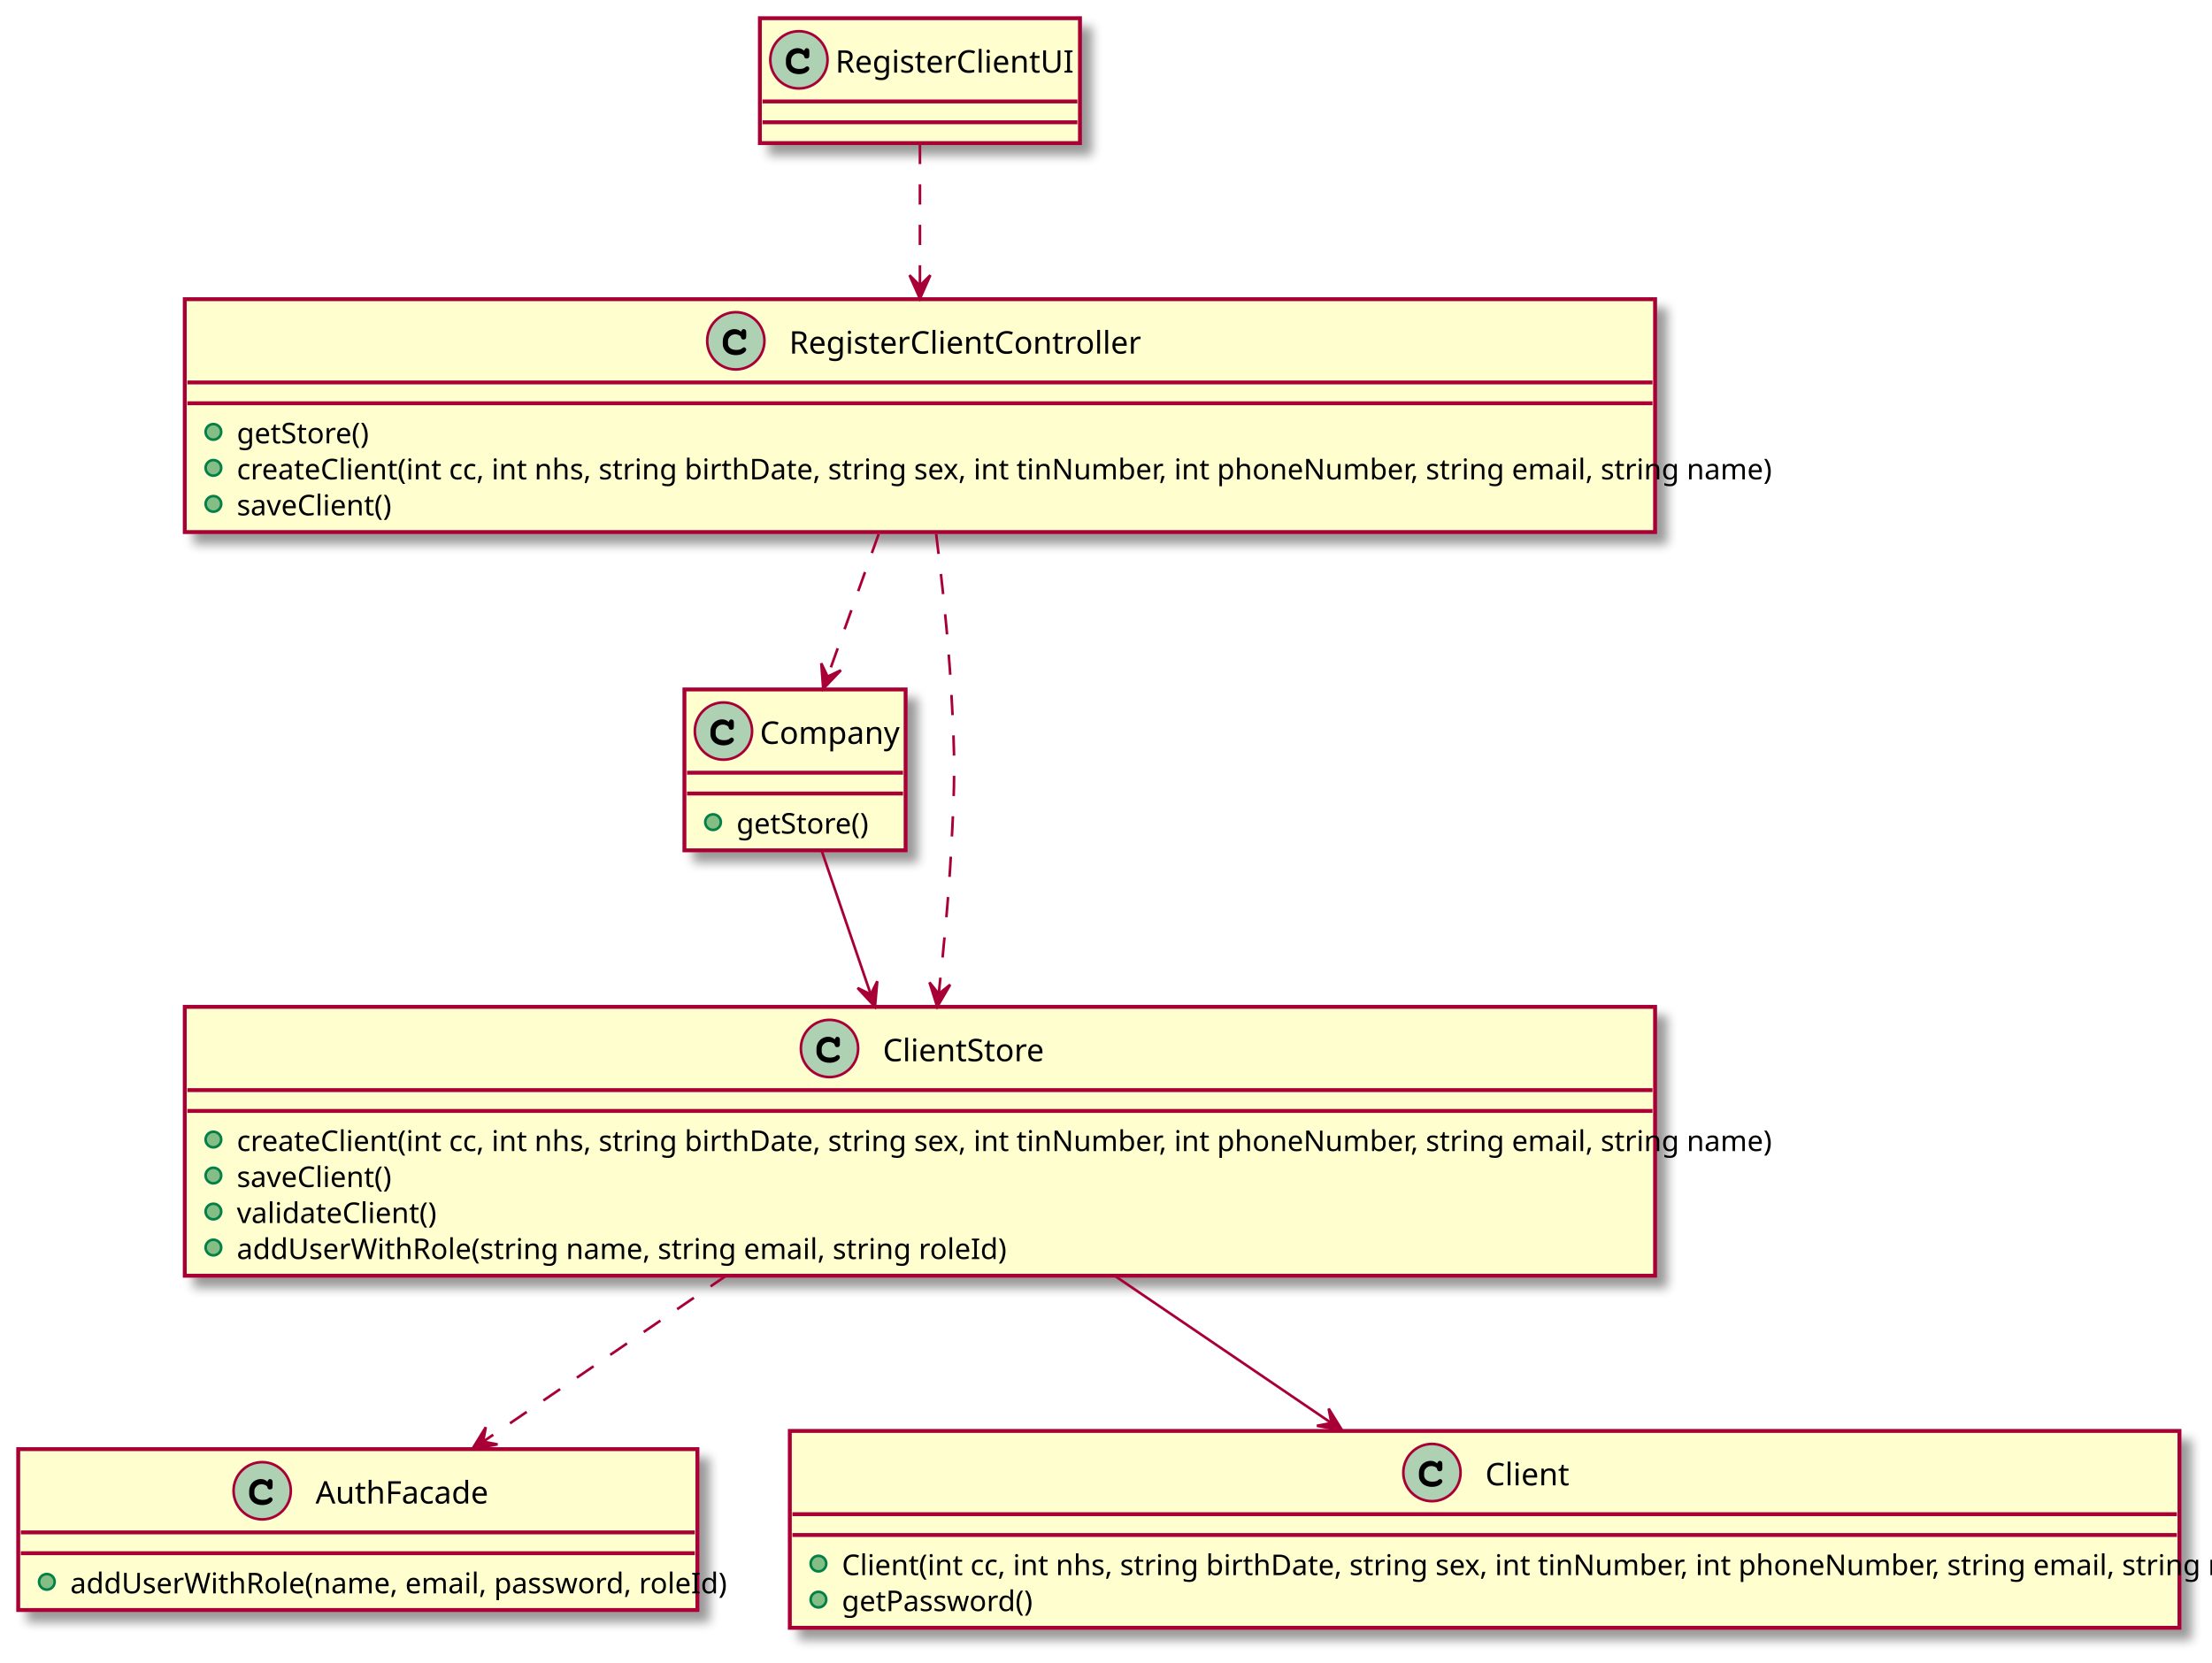
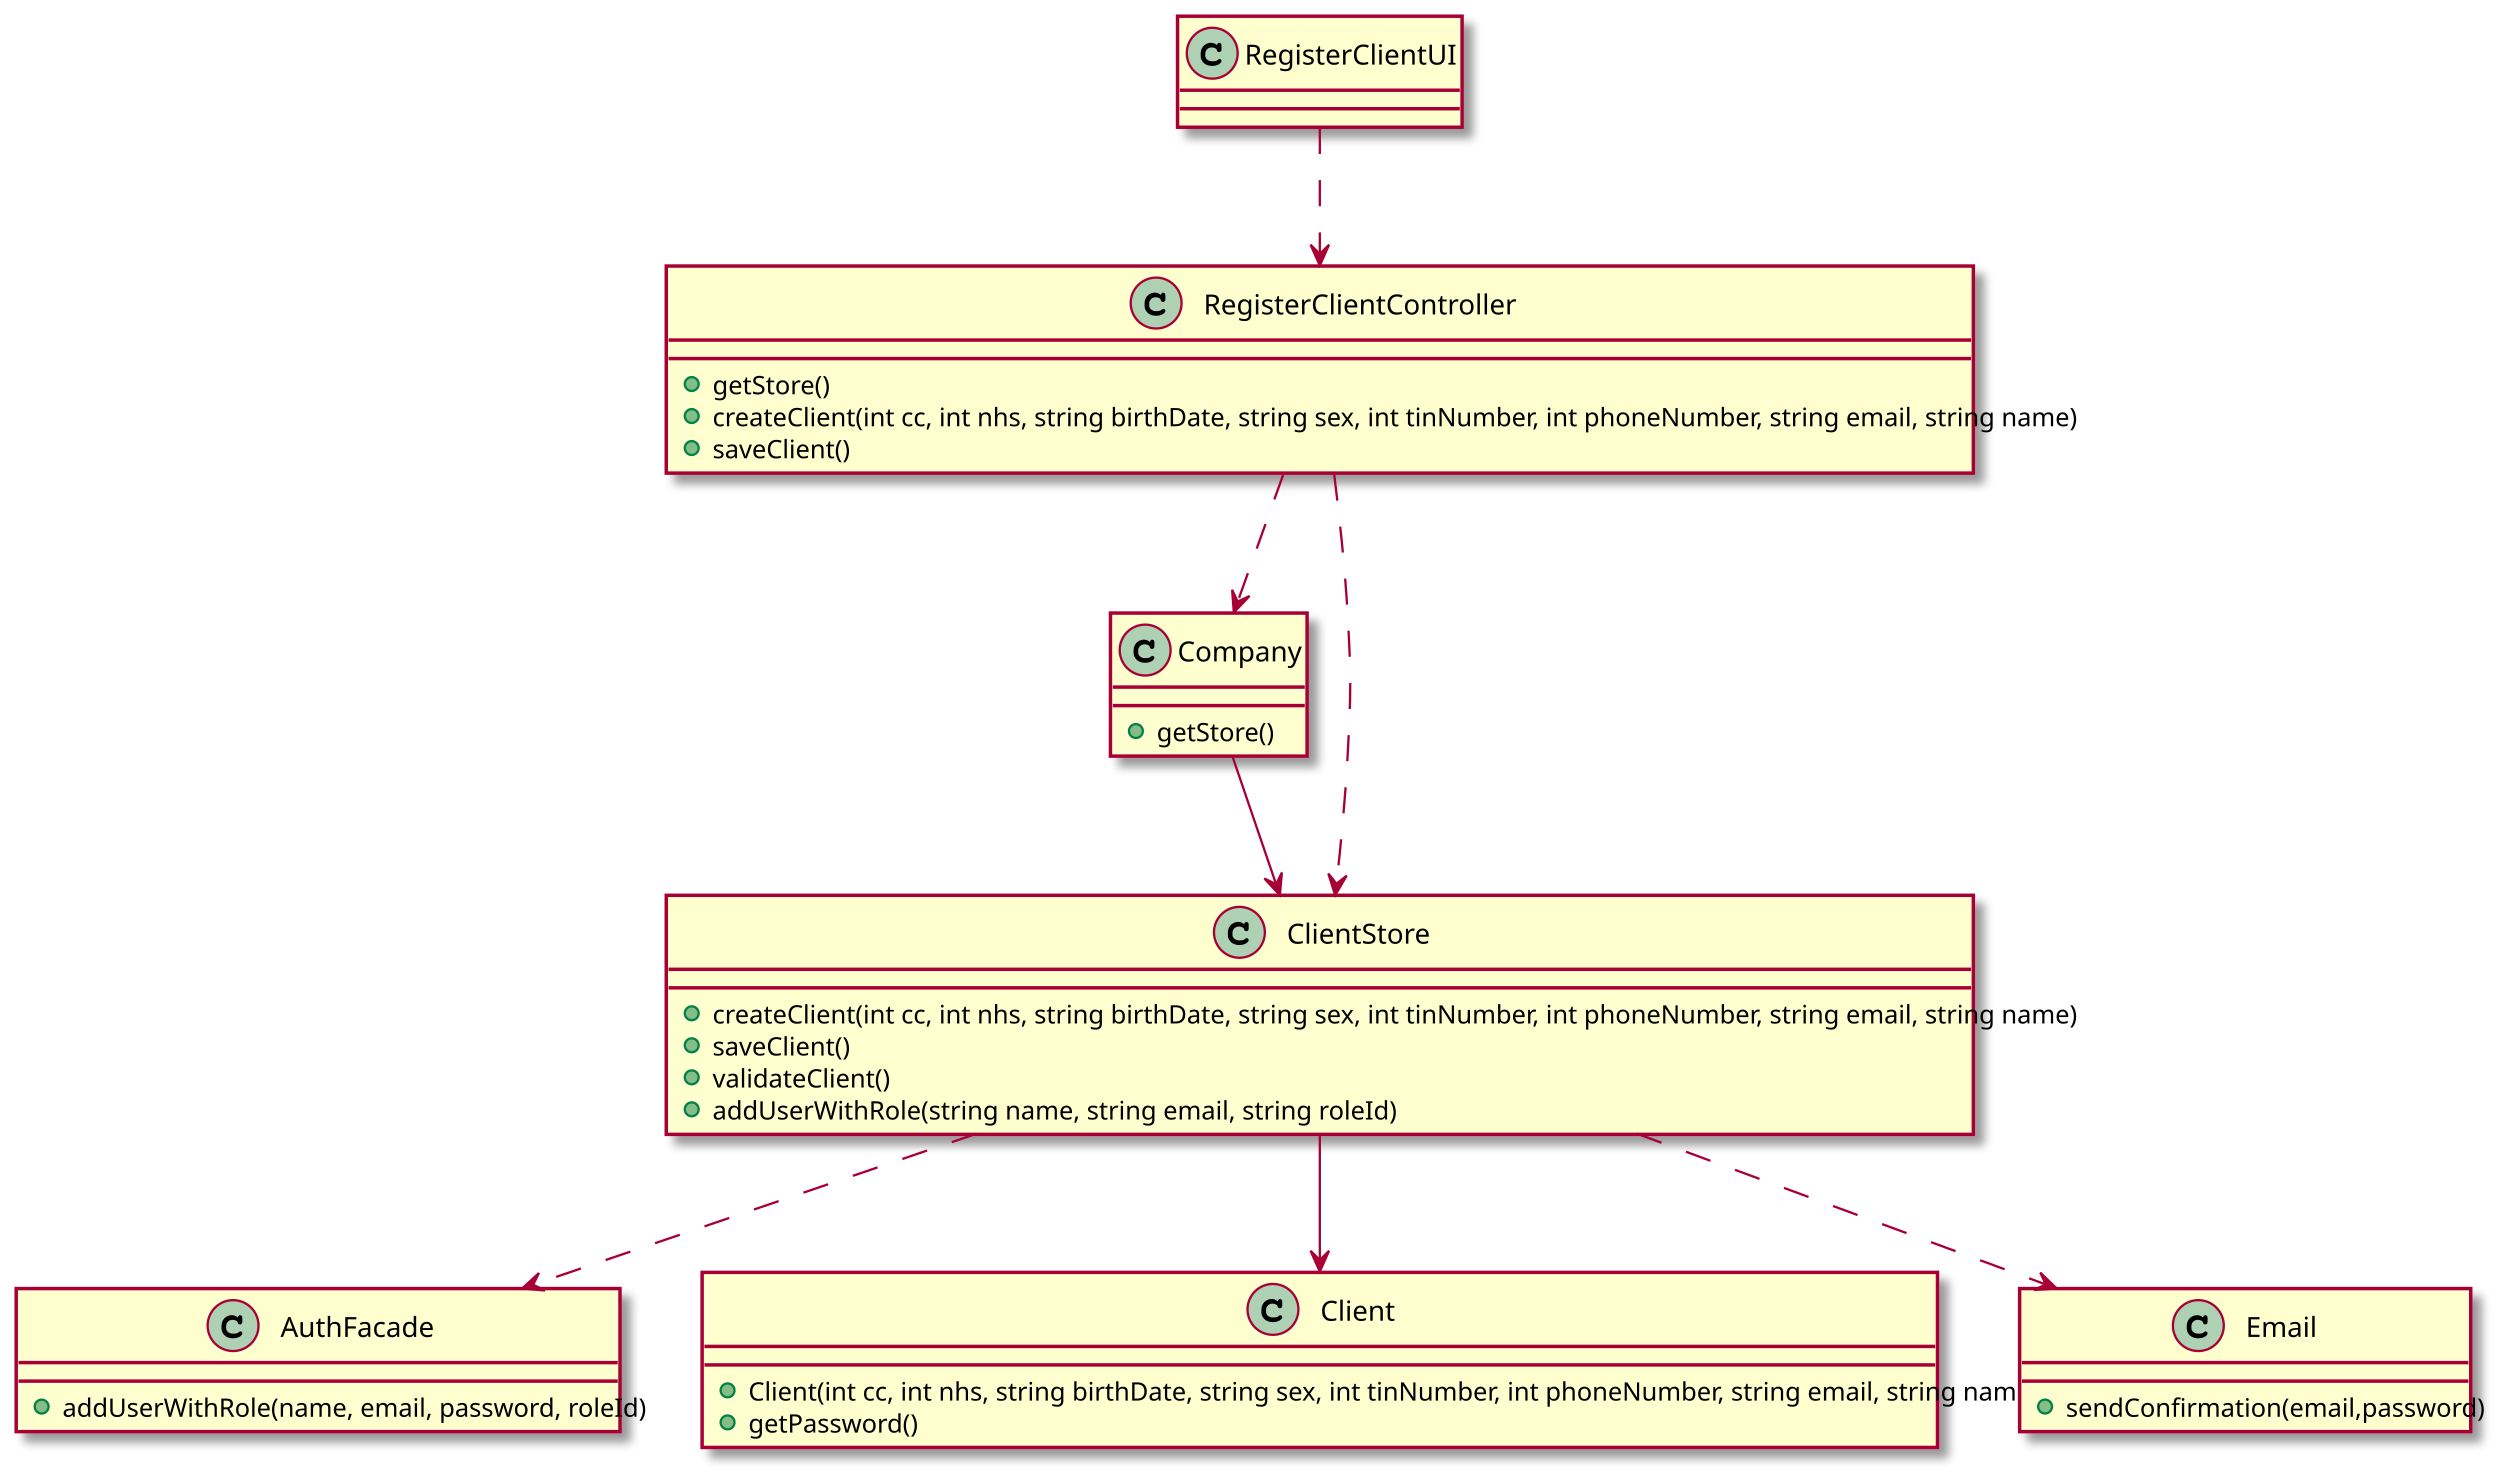
- <svg xmlns="http://www.w3.org/2000/svg" contentScriptType="application/ecmascript" contentStyleType="text/css" height="575.1px" preserveAspectRatio="none" style="width:765px;height:575px;" version="1.1" viewBox="0 0 765 575" width="765.9px" zoomAndPan="magnify">
+ <svg xmlns="http://www.w3.org/2000/svg" contentScriptType="application/ecmascript" contentStyleType="text/css" height="396.18px" preserveAspectRatio="none" style="width:670px;height:396px;" version="1.1" viewBox="0 0 670 396" width="670.84px" zoomAndPan="magnify">
  <defs>
-     <filter height="300%" id="f14ptao49kcygr" width="300%" x="-1" y="-1">
-       <feGaussianBlur result="blurOut" stdDeviation="1.8" />
+     <filter height="300%" id="fp8zvq77vf6q2" width="300%" x="-1" y="-1">
+       <feGaussianBlur result="blurOut" stdDeviation="1.24" />
      <feColorMatrix in="blurOut" result="blurOut2" type="matrix" values="0 0 0 0 0 0 0 0 0 0 0 0 0 0 0 0 0 0 .4 0" />
-       <feOffset dx="3.6" dy="3.6" in="blurOut2" result="blurOut3" />
+       <feOffset dx="2.48" dy="2.48" in="blurOut2" result="blurOut3" />
      <feBlend in="SourceGraphic" in2="blurOut3" mode="normal" />
    </filter>
  </defs>
  <g>
-     <rect codeLine="2" fill="#FEFECE" filter="url(#f14ptao49kcygr)" height="43.2" id="RegisterClientUI" style="stroke:#A80036;stroke-width:1.35;" width="110.7" x="262.8" y="6.3" />
-     <ellipse cx="276.3" cy="20.7" fill="#ADD1B2" rx="9.9" ry="9.9" style="stroke:#A80036;stroke-width:0.9;" />
-     <path d="M278.1,17.55 Q278.283,17.1 278.494,16.875 Q278.705,16.65 278.944,16.65 Q279.366,16.65 279.633,16.903 Q279.9,17.156 279.9,17.747 L279.9,19.153 Q279.9,19.744 279.647,19.997 Q279.394,20.25 279,20.25 Q278.648,20.25 278.423,20.095 Q278.198,19.941 278.1,19.533 Q278.058,19.252 277.903,19.097 Q277.622,18.802 277.116,18.633 Q276.609,18.45 276.103,18.45 Q275.47,18.45 274.936,18.703 Q274.416,18.956 274.008,19.519 Q273.6,20.081 273.6,20.855 L273.6,21.684 Q273.6,22.613 274.359,23.231 Q275.119,23.85 276.469,23.85 Q277.27,23.85 277.833,23.667 Q278.156,23.569 278.522,23.245 Q278.761,23.062 278.887,23.006 Q279.014,22.95 279.169,22.95 Q279.464,22.95 279.675,23.189 Q279.9,23.414 279.9,23.738 Q279.9,24.047 279.591,24.413 Q279.141,24.947 278.423,25.242 Q277.481,25.65 276.328,25.65 Q274.978,25.65 273.895,25.116 Q273.023,24.694 272.405,23.78 Q271.8,22.866 271.8,21.783 L271.8,20.798 Q271.8,19.673 272.334,18.689 Q272.883,17.705 273.825,17.184 Q274.781,16.65 275.85,16.65 Q276.497,16.65 277.059,16.875 Q277.622,17.1 278.1,17.55 Z " fill="#000000" />
-     <text fill="#000000" font-family="sans-serif" font-size="10.8" lengthAdjust="spacing" textLength="81.9" x="288.9" y="25.119">RegisterClientUI</text>
-     <line style="stroke:#A80036;stroke-width:1.35;" x1="263.7" x2="372.6" y1="35.1" y2="35.1" />
-     <line style="stroke:#A80036;stroke-width:1.35;" x1="263.7" x2="372.6" y1="42.3" y2="42.3" />
-     <rect codeLine="5" fill="#FEFECE" filter="url(#f14ptao49kcygr)" height="80.557" id="RegisterClientController" style="stroke:#A80036;stroke-width:1.35;" width="508.5" x="63.9" y="103.5" />
-     <ellipse cx="254.475" cy="117.9" fill="#ADD1B2" rx="9.9" ry="9.9" style="stroke:#A80036;stroke-width:0.9;" />
-     <path d="M256.275,114.75 Q256.458,114.3 256.669,114.075 Q256.88,113.85 257.119,113.85 Q257.541,113.85 257.808,114.103 Q258.075,114.356 258.075,114.947 L258.075,116.353 Q258.075,116.944 257.822,117.197 Q257.569,117.45 257.175,117.45 Q256.823,117.45 256.598,117.295 Q256.373,117.141 256.275,116.733 Q256.233,116.452 256.078,116.297 Q255.797,116.002 255.291,115.833 Q254.784,115.65 254.278,115.65 Q253.645,115.65 253.111,115.903 Q252.591,116.156 252.183,116.719 Q251.775,117.281 251.775,118.055 L251.775,118.884 Q251.775,119.812 252.534,120.431 Q253.294,121.05 254.644,121.05 Q255.445,121.05 256.008,120.867 Q256.331,120.769 256.697,120.445 Q256.936,120.263 257.062,120.206 Q257.189,120.15 257.344,120.15 Q257.639,120.15 257.85,120.389 Q258.075,120.614 258.075,120.938 Q258.075,121.247 257.766,121.612 Q257.316,122.147 256.598,122.442 Q255.656,122.85 254.503,122.85 Q253.153,122.85 252.07,122.316 Q251.198,121.894 250.58,120.98 Q249.975,120.066 249.975,118.983 L249.975,117.998 Q249.975,116.873 250.509,115.889 Q251.058,114.905 252,114.384 Q252.956,113.85 254.025,113.85 Q254.672,113.85 255.234,114.075 Q255.797,114.3 256.275,114.75 Z " fill="#000000" />
-     <text fill="#000000" font-family="sans-serif" font-size="10.8" lengthAdjust="spacing" textLength="119.7" x="272.925" y="122.319">RegisterClientController</text>
-     <line style="stroke:#A80036;stroke-width:1.35;" x1="64.8" x2="571.5" y1="132.3" y2="132.3" />
-     <line style="stroke:#A80036;stroke-width:1.35;" x1="64.8" x2="571.5" y1="139.5" y2="139.5" />
-     <ellipse cx="73.8" cy="149.4" fill="#84BE84" rx="2.7" ry="2.7" style="stroke:#038048;stroke-width:0.9;" />
-     <text fill="#000000" font-family="sans-serif" font-size="9.9" lengthAdjust="spacing" textLength="44.1" x="81.9" y="153.377">getStore()</text>
-     <ellipse cx="73.8" cy="161.852" fill="#84BE84" rx="2.7" ry="2.7" style="stroke:#038048;stroke-width:0.9;" />
-     <text fill="#000000" font-family="sans-serif" font-size="9.9" lengthAdjust="spacing" textLength="485.1" x="81.9" y="165.829">createClient(int cc, int nhs, string birthDate, string sex, int tinNumber, int phoneNumber, string email, string name)</text>
-     <ellipse cx="73.8" cy="174.305" fill="#84BE84" rx="2.7" ry="2.7" style="stroke:#038048;stroke-width:0.9;" />
-     <text fill="#000000" font-family="sans-serif" font-size="9.9" lengthAdjust="spacing" textLength="52.2" x="81.9" y="178.282">saveClient()</text>
-     <rect codeLine="11" fill="#FEFECE" filter="url(#f14ptao49kcygr)" height="55.652" id="AuthFacade" style="stroke:#A80036;stroke-width:1.35;" width="234.9" x="6.3" y="501.3" />
-     <ellipse cx="90.675" cy="515.7" fill="#ADD1B2" rx="9.9" ry="9.9" style="stroke:#A80036;stroke-width:0.9;" />
-     <path d="M92.475,512.55 Q92.658,512.1 92.869,511.875 Q93.08,511.65 93.319,511.65 Q93.741,511.65 94.008,511.903 Q94.275,512.156 94.275,512.747 L94.275,514.153 Q94.275,514.744 94.022,514.997 Q93.769,515.25 93.375,515.25 Q93.023,515.25 92.798,515.095 Q92.573,514.941 92.475,514.533 Q92.433,514.252 92.278,514.097 Q91.997,513.802 91.491,513.633 Q90.984,513.45 90.478,513.45 Q89.845,513.45 89.311,513.703 Q88.791,513.956 88.383,514.519 Q87.975,515.081 87.975,515.855 L87.975,516.684 Q87.975,517.612 88.734,518.231 Q89.494,518.85 90.844,518.85 Q91.645,518.85 92.208,518.667 Q92.531,518.569 92.897,518.245 Q93.136,518.062 93.263,518.006 Q93.389,517.95 93.544,517.95 Q93.839,517.95 94.05,518.189 Q94.275,518.414 94.275,518.737 Q94.275,519.047 93.966,519.413 Q93.516,519.947 92.798,520.242 Q91.856,520.65 90.703,520.65 Q89.353,520.65 88.27,520.116 Q87.398,519.694 86.78,518.78 Q86.175,517.866 86.175,516.783 L86.175,515.798 Q86.175,514.673 86.709,513.689 Q87.258,512.705 88.2,512.184 Q89.156,511.65 90.225,511.65 Q90.872,511.65 91.434,511.875 Q91.997,512.1 92.475,512.55 Z " fill="#000000" />
-     <text fill="#000000" font-family="sans-serif" font-size="10.8" lengthAdjust="spacing" textLength="58.5" x="109.125" y="520.119">AuthFacade</text>
-     <line style="stroke:#A80036;stroke-width:1.35;" x1="7.2" x2="240.3" y1="530.1" y2="530.1" />
-     <line style="stroke:#A80036;stroke-width:1.35;" x1="7.2" x2="240.3" y1="537.3" y2="537.3" />
-     <ellipse cx="16.2" cy="547.2" fill="#84BE84" rx="2.7" ry="2.7" style="stroke:#038048;stroke-width:0.9;" />
-     <text fill="#000000" font-family="sans-serif" font-size="9.9" lengthAdjust="spacing" textLength="211.5" x="24.3" y="551.177">addUserWithRole(name, email, password, roleId)</text>
-     <rect codeLine="16" fill="#FEFECE" filter="url(#f14ptao49kcygr)" height="55.652" id="Company" style="stroke:#A80036;stroke-width:1.35;" width="76.5" x="236.7" y="238.5" />
-     <ellipse cx="250.2" cy="252.9" fill="#ADD1B2" rx="9.9" ry="9.9" style="stroke:#A80036;stroke-width:0.9;" />
-     <path d="M252,249.75 Q252.183,249.3 252.394,249.075 Q252.605,248.85 252.844,248.85 Q253.266,248.85 253.533,249.103 Q253.8,249.356 253.8,249.947 L253.8,251.353 Q253.8,251.944 253.547,252.197 Q253.294,252.45 252.9,252.45 Q252.548,252.45 252.323,252.295 Q252.098,252.141 252,251.733 Q251.958,251.452 251.803,251.297 Q251.522,251.002 251.016,250.833 Q250.509,250.65 250.003,250.65 Q249.37,250.65 248.836,250.903 Q248.316,251.156 247.908,251.719 Q247.5,252.281 247.5,253.055 L247.5,253.884 Q247.5,254.812 248.259,255.431 Q249.019,256.05 250.369,256.05 Q251.17,256.05 251.733,255.867 Q252.056,255.769 252.422,255.445 Q252.661,255.262 252.787,255.206 Q252.914,255.15 253.069,255.15 Q253.364,255.15 253.575,255.389 Q253.8,255.614 253.8,255.938 Q253.8,256.247 253.491,256.613 Q253.041,257.147 252.323,257.442 Q251.381,257.85 250.228,257.85 Q248.878,257.85 247.795,257.316 Q246.923,256.894 246.305,255.98 Q245.7,255.066 245.7,253.983 L245.7,252.998 Q245.7,251.873 246.234,250.889 Q246.783,249.905 247.725,249.384 Q248.681,248.85 249.75,248.85 Q250.397,248.85 250.959,249.075 Q251.522,249.3 252,249.75 Z " fill="#000000" />
-     <text fill="#000000" font-family="sans-serif" font-size="10.8" lengthAdjust="spacing" textLength="47.7" x="262.8" y="257.319">Company</text>
-     <line style="stroke:#A80036;stroke-width:1.35;" x1="237.6" x2="312.3" y1="267.3" y2="267.3" />
-     <line style="stroke:#A80036;stroke-width:1.35;" x1="237.6" x2="312.3" y1="274.5" y2="274.5" />
-     <ellipse cx="246.6" cy="284.4" fill="#84BE84" rx="2.7" ry="2.7" style="stroke:#038048;stroke-width:0.9;" />
-     <text fill="#000000" font-family="sans-serif" font-size="9.9" lengthAdjust="spacing" textLength="44.1" x="254.7" y="288.377">getStore()</text>
-     <rect codeLine="20" fill="#FEFECE" filter="url(#f14ptao49kcygr)" height="68.105" id="Client" style="stroke:#A80036;stroke-width:1.35;" width="480.6" x="273.15" y="495" />
-     <ellipse cx="495.225" cy="509.4" fill="#ADD1B2" rx="9.9" ry="9.9" style="stroke:#A80036;stroke-width:0.9;" />
-     <path d="M497.025,506.25 Q497.208,505.8 497.419,505.575 Q497.63,505.35 497.869,505.35 Q498.291,505.35 498.558,505.603 Q498.825,505.856 498.825,506.447 L498.825,507.853 Q498.825,508.444 498.572,508.697 Q498.319,508.95 497.925,508.95 Q497.573,508.95 497.348,508.795 Q497.123,508.641 497.025,508.233 Q496.983,507.952 496.828,507.797 Q496.547,507.502 496.041,507.333 Q495.534,507.15 495.028,507.15 Q494.395,507.15 493.861,507.403 Q493.341,507.656 492.933,508.219 Q492.525,508.781 492.525,509.555 L492.525,510.384 Q492.525,511.312 493.284,511.931 Q494.044,512.55 495.394,512.55 Q496.195,512.55 496.758,512.367 Q497.081,512.269 497.447,511.945 Q497.686,511.762 497.812,511.706 Q497.939,511.65 498.094,511.65 Q498.389,511.65 498.6,511.889 Q498.825,512.114 498.825,512.438 Q498.825,512.747 498.516,513.112 Q498.066,513.647 497.348,513.942 Q496.406,514.35 495.253,514.35 Q493.903,514.35 492.82,513.816 Q491.948,513.394 491.33,512.48 Q490.725,511.566 490.725,510.483 L490.725,509.498 Q490.725,508.373 491.259,507.389 Q491.808,506.405 492.75,505.884 Q493.706,505.35 494.775,505.35 Q495.422,505.35 495.984,505.575 Q496.547,505.8 497.025,506.25 Z " fill="#000000" />
-     <text fill="#000000" font-family="sans-serif" font-size="10.8" lengthAdjust="spacing" textLength="28.8" x="513.675" y="513.819">Client</text>
-     <line style="stroke:#A80036;stroke-width:1.35;" x1="274.05" x2="752.85" y1="523.8" y2="523.8" />
-     <line style="stroke:#A80036;stroke-width:1.35;" x1="274.05" x2="752.85" y1="531" y2="531" />
-     <ellipse cx="283.05" cy="540.9" fill="#84BE84" rx="2.7" ry="2.7" style="stroke:#038048;stroke-width:0.9;" />
-     <text fill="#000000" font-family="sans-serif" font-size="9.9" lengthAdjust="spacing" textLength="457.2" x="291.15" y="544.877">Client(int cc, int nhs, string birthDate, string sex, int tinNumber, int phoneNumber, string email, string name)</text>
-     <ellipse cx="283.05" cy="553.352" fill="#84BE84" rx="2.7" ry="2.7" style="stroke:#038048;stroke-width:0.9;" />
-     <text fill="#000000" font-family="sans-serif" font-size="9.9" lengthAdjust="spacing" textLength="65.7" x="291.15" y="557.329">getPassword()</text>
-     <rect codeLine="25" fill="#FEFECE" filter="url(#f14ptao49kcygr)" height="93.009" id="ClientStore" style="stroke:#A80036;stroke-width:1.35;" width="508.5" x="63.9" y="348.3" />
-     <ellipse cx="286.875" cy="362.7" fill="#ADD1B2" rx="9.9" ry="9.9" style="stroke:#A80036;stroke-width:0.9;" />
-     <path d="M288.675,359.55 Q288.858,359.1 289.069,358.875 Q289.28,358.65 289.519,358.65 Q289.941,358.65 290.208,358.903 Q290.475,359.156 290.475,359.747 L290.475,361.153 Q290.475,361.744 290.222,361.997 Q289.969,362.25 289.575,362.25 Q289.223,362.25 288.998,362.095 Q288.773,361.941 288.675,361.533 Q288.633,361.252 288.478,361.097 Q288.197,360.802 287.691,360.633 Q287.184,360.45 286.678,360.45 Q286.045,360.45 285.511,360.703 Q284.991,360.956 284.583,361.519 Q284.175,362.081 284.175,362.855 L284.175,363.684 Q284.175,364.613 284.934,365.231 Q285.694,365.85 287.044,365.85 Q287.845,365.85 288.408,365.667 Q288.731,365.569 289.097,365.245 Q289.336,365.062 289.462,365.006 Q289.589,364.95 289.744,364.95 Q290.039,364.95 290.25,365.189 Q290.475,365.414 290.475,365.738 Q290.475,366.047 290.166,366.413 Q289.716,366.947 288.998,367.242 Q288.056,367.65 286.903,367.65 Q285.553,367.65 284.47,367.116 Q283.598,366.694 282.98,365.78 Q282.375,364.866 282.375,363.783 L282.375,362.798 Q282.375,361.673 282.909,360.689 Q283.458,359.705 284.4,359.184 Q285.356,358.65 286.425,358.65 Q287.072,358.65 287.634,358.875 Q288.197,359.1 288.675,359.55 Z " fill="#000000" />
-     <text fill="#000000" font-family="sans-serif" font-size="10.8" lengthAdjust="spacing" textLength="54.9" x="305.325" y="367.119">ClientStore</text>
-     <line style="stroke:#A80036;stroke-width:1.35;" x1="64.8" x2="571.5" y1="377.1" y2="377.1" />
-     <line style="stroke:#A80036;stroke-width:1.35;" x1="64.8" x2="571.5" y1="384.3" y2="384.3" />
-     <ellipse cx="73.8" cy="394.2" fill="#84BE84" rx="2.7" ry="2.7" style="stroke:#038048;stroke-width:0.9;" />
-     <text fill="#000000" font-family="sans-serif" font-size="9.9" lengthAdjust="spacing" textLength="485.1" x="81.9" y="398.177">createClient(int cc, int nhs, string birthDate, string sex, int tinNumber, int phoneNumber, string email, string name)</text>
-     <ellipse cx="73.8" cy="406.652" fill="#84BE84" rx="2.7" ry="2.7" style="stroke:#038048;stroke-width:0.9;" />
-     <text fill="#000000" font-family="sans-serif" font-size="9.9" lengthAdjust="spacing" textLength="52.2" x="81.9" y="410.629">saveClient()</text>
-     <ellipse cx="73.8" cy="419.105" fill="#84BE84" rx="2.7" ry="2.7" style="stroke:#038048;stroke-width:0.9;" />
-     <text fill="#000000" font-family="sans-serif" font-size="9.9" lengthAdjust="spacing" textLength="63.9" x="81.9" y="423.082">validateClient()</text>
-     <ellipse cx="73.8" cy="431.557" fill="#84BE84" rx="2.7" ry="2.7" style="stroke:#038048;stroke-width:0.9;" />
-     <text fill="#000000" font-family="sans-serif" font-size="9.9" lengthAdjust="spacing" textLength="242.1" x="81.9" y="435.534">addUserWithRole(string name, string email, string roleId)</text>
-     <path codeLine="33" d="M318.15,49.761 C318.15,63.432 318.15,81.792 318.15,98.604 " fill="none" id="RegisterClientUI-to-RegisterClientController" style="stroke:#A80036;stroke-width:0.9;stroke-dasharray:7.0,7.0;" />
-     <polygon fill="#A80036" points="318.15,103.302,321.75,95.202,318.15,98.802,314.55,95.202,318.15,103.302" style="stroke:#A80036;stroke-width:0.9;" />
-     <path codeLine="34" d="M303.885,184.725 C298.179,200.637 291.708,218.718 286.326,233.73 " fill="none" id="RegisterClientController-to-Company" style="stroke:#A80036;stroke-width:0.9;stroke-dasharray:7.0,7.0;" />
-     <polygon fill="#A80036" points="284.697,238.284,290.814,231.869,286.212,234.047,284.034,229.445,284.697,238.284" style="stroke:#A80036;stroke-width:0.9;" />
-     <path codeLine="35" d="M323.757,184.662 C325.836,201.267 327.933,220.779 328.95,238.5 C330.372,263.259 330.291,269.532 328.95,294.3 C328.086,310.329 326.43,327.753 324.684,343.467 " fill="none" id="RegisterClientController-to-ClientStore" style="stroke:#A80036;stroke-width:0.9;stroke-dasharray:7.0,7.0;" />
-     <polygon fill="#A80036" points="324.135,348.282,328.615,340.633,324.636,343.81,321.459,339.832,324.135,348.282" style="stroke:#A80036;stroke-width:0.9;" />
-     <path codeLine="36" d="M284.22,294.426 C289.152,308.88 295.38,327.114 301.149,343.998 " fill="none" id="Company-to-ClientStore" style="stroke:#A80036;stroke-width:0.9;" />
-     <polygon fill="#A80036" points="302.607,348.264,303.397,339.435,301.153,344.005,296.583,341.762,302.607,348.264" style="stroke:#A80036;stroke-width:0.9;" />
-     <path codeLine="38" d="M385.092,441.045 C409.617,457.722 437.022,476.352 460.197,492.102 " fill="none" id="ClientStore-to-Client" style="stroke:#A80036;stroke-width:0.9;" />
-     <polygon fill="#A80036" points="464.175,494.811,459.51,487.274,460.457,492.276,455.454,493.223,464.175,494.811" style="stroke:#A80036;stroke-width:0.9;" />
-     <path codeLine="39" d="M251.523,441.045 C223.668,460.071 192.078,481.644 167.283,498.573 " fill="none" id="ClientStore-to-AuthFacade" style="stroke:#A80036;stroke-width:0.9;stroke-dasharray:7.0,7.0;" />
-     <polygon fill="#A80036" points="163.359,501.255,172.076,499.647,167.071,498.712,168.006,493.707,163.359,501.255" style="stroke:#A80036;stroke-width:0.9;" />
+     <rect codeLine="2" fill="#FEFECE" filter="url(#fp8zvq77vf6q2)" height="29.76" id="RegisterClientUI" style="stroke:#A80036;stroke-width:0.93;" width="76.26" x="315.58" y="4.34" />
+     <ellipse cx="324.88" cy="14.26" fill="#ADD1B2" rx="6.82" ry="6.82" style="stroke:#A80036;stroke-width:0.62;" />
+     <path d="M326.12,12.09 Q326.246,11.78 326.391,11.625 Q326.537,11.47 326.701,11.47 Q326.992,11.47 327.176,11.644 Q327.36,11.819 327.36,12.226 L327.36,13.194 Q327.36,13.601 327.186,13.776 Q327.011,13.95 326.74,13.95 Q326.498,13.95 326.343,13.843 Q326.188,13.737 326.12,13.456 Q326.091,13.262 325.984,13.156 Q325.791,12.952 325.442,12.836 Q325.093,12.71 324.744,12.71 Q324.308,12.71 323.94,12.884 Q323.582,13.059 323.301,13.446 Q323.02,13.834 323.02,14.367 L323.02,14.938 Q323.02,15.578 323.543,16.004 Q324.066,16.43 324.996,16.43 Q325.548,16.43 325.936,16.304 Q326.159,16.236 326.411,16.013 Q326.575,15.887 326.663,15.849 Q326.75,15.81 326.856,15.81 Q327.06,15.81 327.205,15.975 Q327.36,16.13 327.36,16.352 Q327.36,16.566 327.147,16.817 Q326.837,17.186 326.343,17.389 Q325.694,17.67 324.899,17.67 Q323.969,17.67 323.223,17.302 Q322.623,17.011 322.197,16.382 Q321.78,15.752 321.78,15.006 L321.78,14.328 Q321.78,13.553 322.148,12.875 Q322.526,12.197 323.175,11.838 Q323.834,11.47 324.57,11.47 Q325.016,11.47 325.403,11.625 Q325.791,11.78 326.12,12.09 Z " fill="#000000" />
+     <text fill="#000000" font-family="sans-serif" font-size="7.44" lengthAdjust="spacing" textLength="56.42" x="333.56" y="17.304">RegisterClientUI</text>
+     <line style="stroke:#A80036;stroke-width:0.93;" x1="316.2" x2="391.22" y1="24.18" y2="24.18" />
+     <line style="stroke:#A80036;stroke-width:0.93;" x1="316.2" x2="391.22" y1="29.14" y2="29.14" />
+     <rect codeLine="5" fill="#FEFECE" filter="url(#fp8zvq77vf6q2)" height="55.495" id="RegisterClientController" style="stroke:#A80036;stroke-width:0.93;" width="350.3" x="178.56" y="71.3" />
+     <ellipse cx="309.845" cy="81.22" fill="#ADD1B2" rx="6.82" ry="6.82" style="stroke:#A80036;stroke-width:0.62;" />
+     <path d="M311.085,79.05 Q311.211,78.74 311.356,78.585 Q311.502,78.43 311.666,78.43 Q311.957,78.43 312.141,78.604 Q312.325,78.779 312.325,79.186 L312.325,80.154 Q312.325,80.561 312.151,80.736 Q311.976,80.91 311.705,80.91 Q311.463,80.91 311.308,80.803 Q311.153,80.697 311.085,80.416 Q311.056,80.222 310.949,80.116 Q310.756,79.912 310.407,79.796 Q310.058,79.67 309.709,79.67 Q309.273,79.67 308.905,79.844 Q308.547,80.019 308.266,80.406 Q307.985,80.794 307.985,81.327 L307.985,81.898 Q307.985,82.537 308.508,82.964 Q309.031,83.39 309.961,83.39 Q310.513,83.39 310.901,83.264 Q311.124,83.196 311.376,82.973 Q311.54,82.847 311.627,82.809 Q311.715,82.77 311.821,82.77 Q312.025,82.77 312.17,82.935 Q312.325,83.09 312.325,83.312 Q312.325,83.526 312.112,83.778 Q311.802,84.146 311.308,84.349 Q310.659,84.63 309.864,84.63 Q308.934,84.63 308.188,84.262 Q307.588,83.971 307.162,83.342 Q306.745,82.712 306.745,81.966 L306.745,81.288 Q306.745,80.513 307.113,79.835 Q307.491,79.157 308.14,78.798 Q308.799,78.43 309.535,78.43 Q309.981,78.43 310.368,78.585 Q310.756,78.74 311.085,79.05 Z " fill="#000000" />
+     <text fill="#000000" font-family="sans-serif" font-size="7.44" lengthAdjust="spacing" textLength="82.46" x="322.555" y="84.264">RegisterClientController</text>
+     <line style="stroke:#A80036;stroke-width:0.93;" x1="179.18" x2="528.24" y1="91.14" y2="91.14" />
+     <line style="stroke:#A80036;stroke-width:0.93;" x1="179.18" x2="528.24" y1="96.1" y2="96.1" />
+     <ellipse cx="185.38" cy="102.92" fill="#84BE84" rx="1.86" ry="1.86" style="stroke:#038048;stroke-width:0.62;" />
+     <text fill="#000000" font-family="sans-serif" font-size="6.82" lengthAdjust="spacing" textLength="30.38" x="190.96" y="105.66">getStore()</text>
+     <ellipse cx="185.38" cy="111.498" fill="#84BE84" rx="1.86" ry="1.86" style="stroke:#038048;stroke-width:0.62;" />
+     <text fill="#000000" font-family="sans-serif" font-size="6.82" lengthAdjust="spacing" textLength="334.18" x="190.96" y="114.238">createClient(int cc, int nhs, string birthDate, string sex, int tinNumber, int phoneNumber, string email, string name)</text>
+     <ellipse cx="185.38" cy="120.077" fill="#84BE84" rx="1.86" ry="1.86" style="stroke:#038048;stroke-width:0.62;" />
+     <text fill="#000000" font-family="sans-serif" font-size="6.82" lengthAdjust="spacing" textLength="35.96" x="190.96" y="122.816">saveClient()</text>
+     <rect codeLine="11" fill="#FEFECE" filter="url(#fp8zvq77vf6q2)" height="38.338" id="AuthFacade" style="stroke:#A80036;stroke-width:0.93;" width="161.82" x="4.34" y="345.34" />
+     <ellipse cx="62.465" cy="355.26" fill="#ADD1B2" rx="6.82" ry="6.82" style="stroke:#A80036;stroke-width:0.62;" />
+     <path d="M63.705,353.09 Q63.831,352.78 63.976,352.625 Q64.122,352.47 64.286,352.47 Q64.577,352.47 64.761,352.644 Q64.945,352.819 64.945,353.226 L64.945,354.194 Q64.945,354.601 64.771,354.776 Q64.596,354.95 64.325,354.95 Q64.083,354.95 63.928,354.843 Q63.773,354.737 63.705,354.456 Q63.676,354.262 63.569,354.156 Q63.376,353.952 63.027,353.836 Q62.678,353.71 62.329,353.71 Q61.893,353.71 61.525,353.884 Q61.167,354.059 60.886,354.446 Q60.605,354.834 60.605,355.367 L60.605,355.938 Q60.605,356.577 61.128,357.004 Q61.651,357.43 62.581,357.43 Q63.133,357.43 63.521,357.304 Q63.744,357.236 63.996,357.013 Q64.16,356.887 64.248,356.849 Q64.335,356.81 64.441,356.81 Q64.645,356.81 64.79,356.975 Q64.945,357.13 64.945,357.353 Q64.945,357.566 64.732,357.817 Q64.422,358.186 63.928,358.389 Q63.279,358.67 62.484,358.67 Q61.554,358.67 60.808,358.302 Q60.208,358.011 59.782,357.382 Q59.365,356.752 59.365,356.006 L59.365,355.328 Q59.365,354.553 59.733,353.875 Q60.111,353.197 60.76,352.838 Q61.419,352.47 62.155,352.47 Q62.601,352.47 62.988,352.625 Q63.376,352.78 63.705,353.09 Z " fill="#000000" />
+     <text fill="#000000" font-family="sans-serif" font-size="7.44" lengthAdjust="spacing" textLength="40.3" x="75.175" y="358.304">AuthFacade</text>
+     <line style="stroke:#A80036;stroke-width:0.93;" x1="4.96" x2="165.54" y1="365.18" y2="365.18" />
+     <line style="stroke:#A80036;stroke-width:0.93;" x1="4.96" x2="165.54" y1="370.14" y2="370.14" />
+     <ellipse cx="11.16" cy="376.96" fill="#84BE84" rx="1.86" ry="1.86" style="stroke:#038048;stroke-width:0.62;" />
+     <text fill="#000000" font-family="sans-serif" font-size="6.82" lengthAdjust="spacing" textLength="145.7" x="16.74" y="379.7">addUserWithRole(name, email, password, roleId)</text>
+     <rect codeLine="16" fill="#FEFECE" filter="url(#fp8zvq77vf6q2)" height="38.338" id="Company" style="stroke:#A80036;stroke-width:0.93;" width="52.7" x="297.6" y="164.3" />
+     <ellipse cx="306.9" cy="174.22" fill="#ADD1B2" rx="6.82" ry="6.82" style="stroke:#A80036;stroke-width:0.62;" />
+     <path d="M308.14,172.05 Q308.266,171.74 308.411,171.585 Q308.557,171.43 308.721,171.43 Q309.012,171.43 309.196,171.604 Q309.38,171.779 309.38,172.186 L309.38,173.154 Q309.38,173.561 309.206,173.736 Q309.031,173.91 308.76,173.91 Q308.518,173.91 308.363,173.803 Q308.208,173.697 308.14,173.416 Q308.111,173.222 308.004,173.116 Q307.811,172.912 307.462,172.796 Q307.113,172.67 306.764,172.67 Q306.328,172.67 305.96,172.844 Q305.602,173.019 305.321,173.406 Q305.04,173.794 305.04,174.327 L305.04,174.898 Q305.04,175.537 305.563,175.964 Q306.086,176.39 307.016,176.39 Q307.568,176.39 307.956,176.264 Q308.179,176.196 308.431,175.973 Q308.595,175.847 308.683,175.809 Q308.77,175.77 308.876,175.77 Q309.08,175.77 309.225,175.935 Q309.38,176.09 309.38,176.312 Q309.38,176.526 309.167,176.778 Q308.857,177.146 308.363,177.349 Q307.714,177.63 306.919,177.63 Q305.989,177.63 305.243,177.262 Q304.643,176.971 304.217,176.342 Q303.8,175.712 303.8,174.966 L303.8,174.288 Q303.8,173.513 304.168,172.835 Q304.546,172.157 305.195,171.798 Q305.854,171.43 306.59,171.43 Q307.036,171.43 307.423,171.585 Q307.811,171.74 308.14,172.05 Z " fill="#000000" />
+     <text fill="#000000" font-family="sans-serif" font-size="7.44" lengthAdjust="spacing" textLength="32.86" x="315.58" y="177.264">Company</text>
+     <line style="stroke:#A80036;stroke-width:0.93;" x1="298.22" x2="349.68" y1="184.14" y2="184.14" />
+     <line style="stroke:#A80036;stroke-width:0.93;" x1="298.22" x2="349.68" y1="189.1" y2="189.1" />
+     <ellipse cx="304.42" cy="195.92" fill="#84BE84" rx="1.86" ry="1.86" style="stroke:#038048;stroke-width:0.62;" />
+     <text fill="#000000" font-family="sans-serif" font-size="6.82" lengthAdjust="spacing" textLength="30.38" x="310" y="198.66">getStore()</text>
+     <rect codeLine="20" fill="#FEFECE" filter="url(#fp8zvq77vf6q2)" height="46.917" id="Client" style="stroke:#A80036;stroke-width:0.93;" width="331.08" x="188.17" y="341" />
+     <ellipse cx="341.155" cy="350.92" fill="#ADD1B2" rx="6.82" ry="6.82" style="stroke:#A80036;stroke-width:0.62;" />
+     <path d="M342.395,348.75 Q342.521,348.44 342.666,348.285 Q342.812,348.13 342.976,348.13 Q343.267,348.13 343.451,348.304 Q343.635,348.479 343.635,348.886 L343.635,349.854 Q343.635,350.261 343.461,350.436 Q343.286,350.61 343.015,350.61 Q342.773,350.61 342.618,350.503 Q342.463,350.397 342.395,350.116 Q342.366,349.922 342.259,349.816 Q342.066,349.612 341.717,349.496 Q341.368,349.37 341.019,349.37 Q340.583,349.37 340.215,349.544 Q339.857,349.719 339.576,350.106 Q339.295,350.494 339.295,351.027 L339.295,351.598 Q339.295,352.238 339.818,352.664 Q340.341,353.09 341.271,353.09 Q341.823,353.09 342.211,352.964 Q342.434,352.896 342.686,352.673 Q342.85,352.548 342.938,352.509 Q343.025,352.47 343.131,352.47 Q343.335,352.47 343.48,352.635 Q343.635,352.79 343.635,353.012 Q343.635,353.226 343.422,353.478 Q343.112,353.846 342.618,354.049 Q341.969,354.33 341.174,354.33 Q340.244,354.33 339.498,353.962 Q338.898,353.671 338.472,353.042 Q338.055,352.412 338.055,351.666 L338.055,350.988 Q338.055,350.213 338.423,349.535 Q338.801,348.857 339.45,348.498 Q340.109,348.13 340.845,348.13 Q341.291,348.13 341.678,348.285 Q342.066,348.44 342.395,348.75 Z " fill="#000000" />
+     <text fill="#000000" font-family="sans-serif" font-size="7.44" lengthAdjust="spacing" textLength="19.84" x="353.865" y="353.964">Client</text>
+     <line style="stroke:#A80036;stroke-width:0.93;" x1="188.79" x2="518.63" y1="360.84" y2="360.84" />
+     <line style="stroke:#A80036;stroke-width:0.93;" x1="188.79" x2="518.63" y1="365.8" y2="365.8" />
+     <ellipse cx="194.99" cy="372.62" fill="#84BE84" rx="1.86" ry="1.86" style="stroke:#038048;stroke-width:0.62;" />
+     <text fill="#000000" font-family="sans-serif" font-size="6.82" lengthAdjust="spacing" textLength="314.96" x="200.57" y="375.36">Client(int cc, int nhs, string birthDate, string sex, int tinNumber, int phoneNumber, string email, string name)</text>
+     <ellipse cx="194.99" cy="381.198" fill="#84BE84" rx="1.86" ry="1.86" style="stroke:#038048;stroke-width:0.62;" />
+     <text fill="#000000" font-family="sans-serif" font-size="6.82" lengthAdjust="spacing" textLength="45.26" x="200.57" y="383.938">getPassword()</text>
+     <rect codeLine="25" fill="#FEFECE" filter="url(#fp8zvq77vf6q2)" height="64.073" id="ClientStore" style="stroke:#A80036;stroke-width:0.93;" width="350.3" x="178.56" y="239.94" />
+     <ellipse cx="332.165" cy="249.86" fill="#ADD1B2" rx="6.82" ry="6.82" style="stroke:#A80036;stroke-width:0.62;" />
+     <path d="M333.405,247.69 Q333.531,247.38 333.676,247.225 Q333.822,247.07 333.986,247.07 Q334.277,247.07 334.461,247.244 Q334.645,247.419 334.645,247.826 L334.645,248.794 Q334.645,249.201 334.471,249.376 Q334.296,249.55 334.025,249.55 Q333.783,249.55 333.628,249.443 Q333.473,249.337 333.405,249.056 Q333.376,248.862 333.269,248.756 Q333.076,248.552 332.727,248.436 Q332.378,248.31 332.029,248.31 Q331.593,248.31 331.225,248.484 Q330.867,248.659 330.586,249.046 Q330.305,249.434 330.305,249.967 L330.305,250.538 Q330.305,251.178 330.828,251.604 Q331.351,252.03 332.281,252.03 Q332.833,252.03 333.221,251.904 Q333.444,251.836 333.696,251.613 Q333.86,251.488 333.947,251.449 Q334.035,251.41 334.141,251.41 Q334.345,251.41 334.49,251.575 Q334.645,251.73 334.645,251.952 Q334.645,252.166 334.432,252.417 Q334.122,252.786 333.628,252.989 Q332.979,253.27 332.184,253.27 Q331.254,253.27 330.508,252.902 Q329.908,252.611 329.482,251.982 Q329.065,251.352 329.065,250.606 L329.065,249.928 Q329.065,249.153 329.433,248.475 Q329.811,247.797 330.46,247.438 Q331.119,247.07 331.855,247.07 Q332.301,247.07 332.688,247.225 Q333.076,247.38 333.405,247.69 Z " fill="#000000" />
+     <text fill="#000000" font-family="sans-serif" font-size="7.44" lengthAdjust="spacing" textLength="37.82" x="344.875" y="252.904">ClientStore</text>
+     <line style="stroke:#A80036;stroke-width:0.93;" x1="179.18" x2="528.24" y1="259.78" y2="259.78" />
+     <line style="stroke:#A80036;stroke-width:0.93;" x1="179.18" x2="528.24" y1="264.74" y2="264.74" />
+     <ellipse cx="185.38" cy="271.56" fill="#84BE84" rx="1.86" ry="1.86" style="stroke:#038048;stroke-width:0.62;" />
+     <text fill="#000000" font-family="sans-serif" font-size="6.82" lengthAdjust="spacing" textLength="334.18" x="190.96" y="274.3">createClient(int cc, int nhs, string birthDate, string sex, int tinNumber, int phoneNumber, string email, string name)</text>
+     <ellipse cx="185.38" cy="280.138" fill="#84BE84" rx="1.86" ry="1.86" style="stroke:#038048;stroke-width:0.62;" />
+     <text fill="#000000" font-family="sans-serif" font-size="6.82" lengthAdjust="spacing" textLength="35.96" x="190.96" y="282.878">saveClient()</text>
+     <ellipse cx="185.38" cy="288.717" fill="#84BE84" rx="1.86" ry="1.86" style="stroke:#038048;stroke-width:0.62;" />
+     <text fill="#000000" font-family="sans-serif" font-size="6.82" lengthAdjust="spacing" textLength="44.02" x="190.96" y="291.456">validateClient()</text>
+     <ellipse cx="185.38" cy="297.295" fill="#84BE84" rx="1.86" ry="1.86" style="stroke:#038048;stroke-width:0.62;" />
+     <text fill="#000000" font-family="sans-serif" font-size="6.82" lengthAdjust="spacing" textLength="166.78" x="190.96" y="300.035">addUserWithRole(string name, string email, string roleId)</text>
+     <rect codeLine="32" fill="#FEFECE" filter="url(#fp8zvq77vf6q2)" height="38.338" id="Email" style="stroke:#A80036;stroke-width:0.93;" width="120.9" x="541.26" y="345.34" />
+     <ellipse cx="589.155" cy="355.26" fill="#ADD1B2" rx="6.82" ry="6.82" style="stroke:#A80036;stroke-width:0.62;" />
+     <path d="M590.395,353.09 Q590.521,352.78 590.666,352.625 Q590.812,352.47 590.976,352.47 Q591.267,352.47 591.451,352.644 Q591.635,352.819 591.635,353.226 L591.635,354.194 Q591.635,354.601 591.461,354.776 Q591.286,354.95 591.015,354.95 Q590.773,354.95 590.618,354.843 Q590.463,354.737 590.395,354.456 Q590.366,354.262 590.259,354.156 Q590.066,353.952 589.717,353.836 Q589.368,353.71 589.019,353.71 Q588.583,353.71 588.215,353.884 Q587.857,354.059 587.576,354.446 Q587.295,354.834 587.295,355.367 L587.295,355.938 Q587.295,356.577 587.818,357.004 Q588.341,357.43 589.271,357.43 Q589.823,357.43 590.211,357.304 Q590.434,357.236 590.686,357.013 Q590.85,356.887 590.938,356.849 Q591.025,356.81 591.131,356.81 Q591.335,356.81 591.48,356.975 Q591.635,357.13 591.635,357.353 Q591.635,357.566 591.422,357.817 Q591.112,358.186 590.618,358.389 Q589.969,358.67 589.174,358.67 Q588.244,358.67 587.498,358.302 Q586.898,358.011 586.472,357.382 Q586.055,356.752 586.055,356.006 L586.055,355.328 Q586.055,354.553 586.423,353.875 Q586.801,353.197 587.45,352.838 Q588.109,352.47 588.845,352.47 Q589.291,352.47 589.678,352.625 Q590.066,352.78 590.395,353.09 Z " fill="#000000" />
+     <text fill="#000000" font-family="sans-serif" font-size="7.44" lengthAdjust="spacing" textLength="19.84" x="601.865" y="358.304">Email</text>
+     <line style="stroke:#A80036;stroke-width:0.93;" x1="541.88" x2="661.54" y1="365.18" y2="365.18" />
+     <line style="stroke:#A80036;stroke-width:0.93;" x1="541.88" x2="661.54" y1="370.14" y2="370.14" />
+     <ellipse cx="548.08" cy="376.96" fill="#84BE84" rx="1.86" ry="1.86" style="stroke:#038048;stroke-width:0.62;" />
+     <text fill="#000000" font-family="sans-serif" font-size="6.82" lengthAdjust="spacing" textLength="104.78" x="553.66" y="379.7">sendConfirmation(email,password)</text>
+     <path codeLine="36" d="M353.71,34.28 C353.71,43.698 353.71,56.346 353.71,67.927 " fill="none" id="RegisterClientUI-to-RegisterClientController" style="stroke:#A80036;stroke-width:0.62;stroke-dasharray:7.0,7.0;" />
+     <polygon fill="#A80036" points="353.71,71.164,356.19,65.584,353.71,68.064,351.23,65.584,353.71,71.164" style="stroke:#A80036;stroke-width:0.62;" />
+     <path codeLine="37" d="M343.883,127.255 C339.952,138.217 335.494,150.672 331.787,161.014 " fill="none" id="RegisterClientController-to-Company" style="stroke:#A80036;stroke-width:0.62;stroke-dasharray:7.0,7.0;" />
+     <polygon fill="#A80036" points="330.665,164.151,334.879,159.732,331.708,161.232,330.208,158.062,330.665,164.151" style="stroke:#A80036;stroke-width:0.62;" />
+     <path codeLine="38" d="M357.573,127.212 C359.005,138.651 360.449,152.092 361.15,164.3 C362.13,181.356 362.074,185.678 361.15,202.74 C360.555,213.782 359.414,225.785 358.211,236.611 " fill="none" id="RegisterClientController-to-ClientStore" style="stroke:#A80036;stroke-width:0.62;stroke-dasharray:7.0,7.0;" />
+     <polygon fill="#A80036" points="357.833,239.928,360.919,234.659,358.178,236.847,355.99,234.106,357.833,239.928" style="stroke:#A80036;stroke-width:0.62;" />
+     <path codeLine="39" d="M330.336,202.827 C333.734,212.784 338.024,225.345 341.998,236.976 " fill="none" id="Company-to-ClientStore" style="stroke:#A80036;stroke-width:0.62;" />
+     <polygon fill="#A80036" points="343.003,239.915,343.547,233.833,342.001,236.981,338.853,235.436,343.003,239.915" style="stroke:#A80036;stroke-width:0.62;" />
+     <path codeLine="41" d="M353.71,303.961 C353.71,314.917 353.71,327.087 353.71,337.584 " fill="none" id="ClientStore-to-Client" style="stroke:#A80036;stroke-width:0.62;" />
+     <polygon fill="#A80036" points="353.71,340.789,356.19,335.209,353.71,337.689,351.23,335.209,353.71,340.789" style="stroke:#A80036;stroke-width:0.62;" />
+     <path codeLine="42" d="M261.696,303.831 C222.357,317.235 177.63,332.469 143.053,344.249 " fill="none" id="ClientStore-to-AuthFacade" style="stroke:#A80036;stroke-width:0.62;stroke-dasharray:7.0,7.0;" />
+     <polygon fill="#A80036" points="139.953,345.309,146.035,345.853,142.886,344.307,144.432,341.159,139.953,345.309" style="stroke:#A80036;stroke-width:0.62;" />
+     <path codeLine="43" d="M438.712,303.831 C474.976,317.211 516.2,332.407 548.117,344.181 " fill="none" id="ClientStore-to-Email" style="stroke:#A80036;stroke-width:0.62;stroke-dasharray:7.0,7.0;" />
+     <polygon fill="#A80036" points="551.18,345.309,546.799,341.055,548.27,344.239,545.087,345.711,551.18,345.309" style="stroke:#A80036;stroke-width:0.62;" />
  </g>
</svg>
